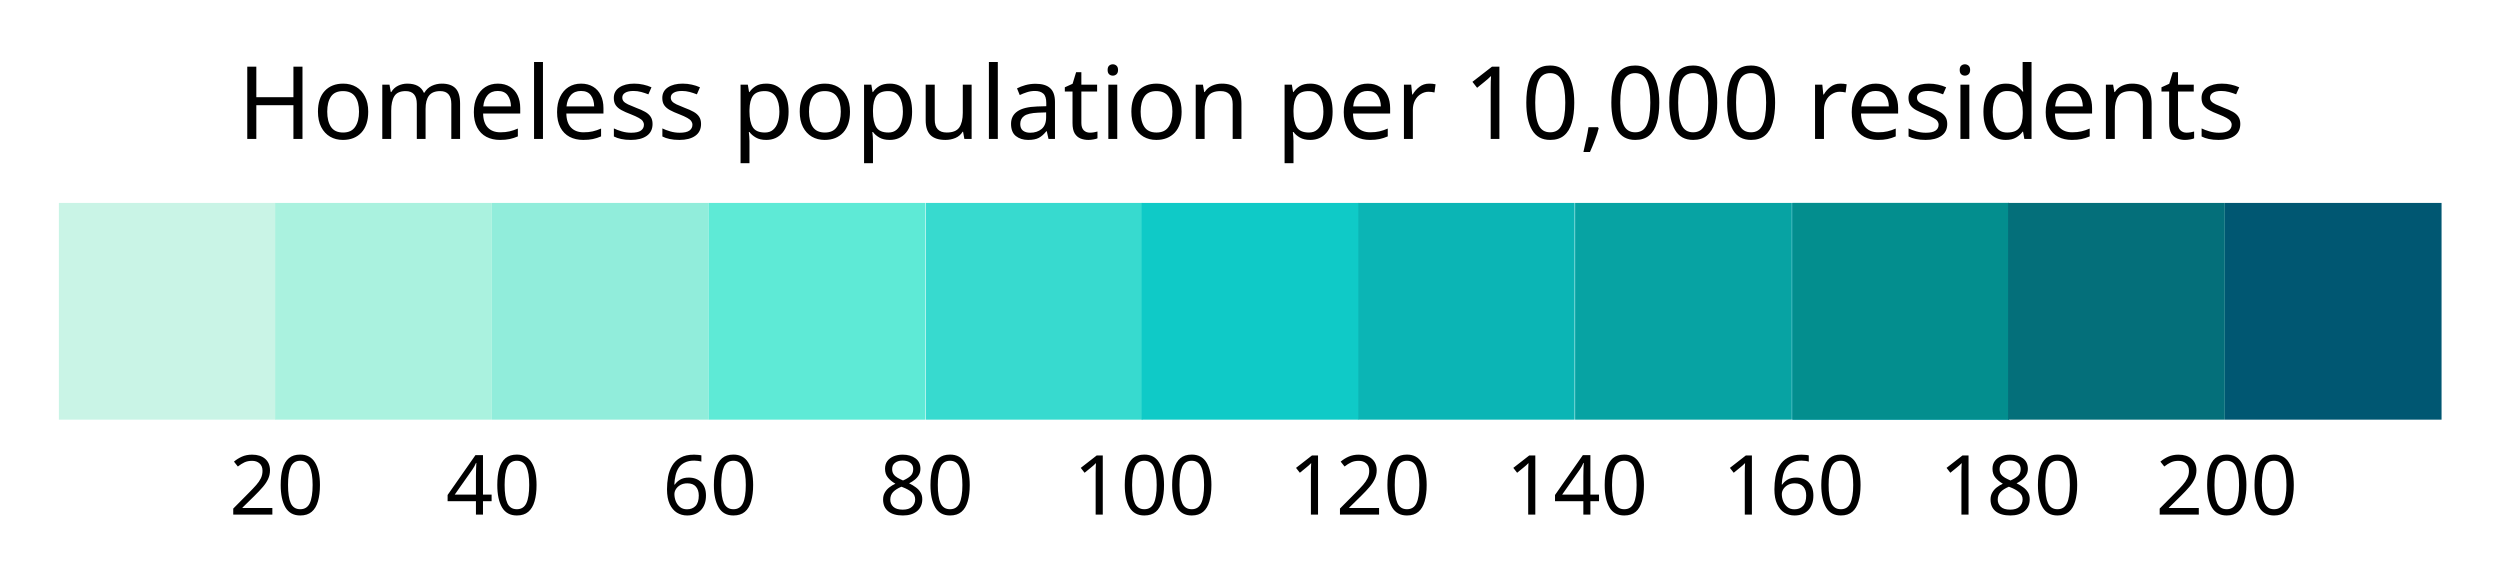
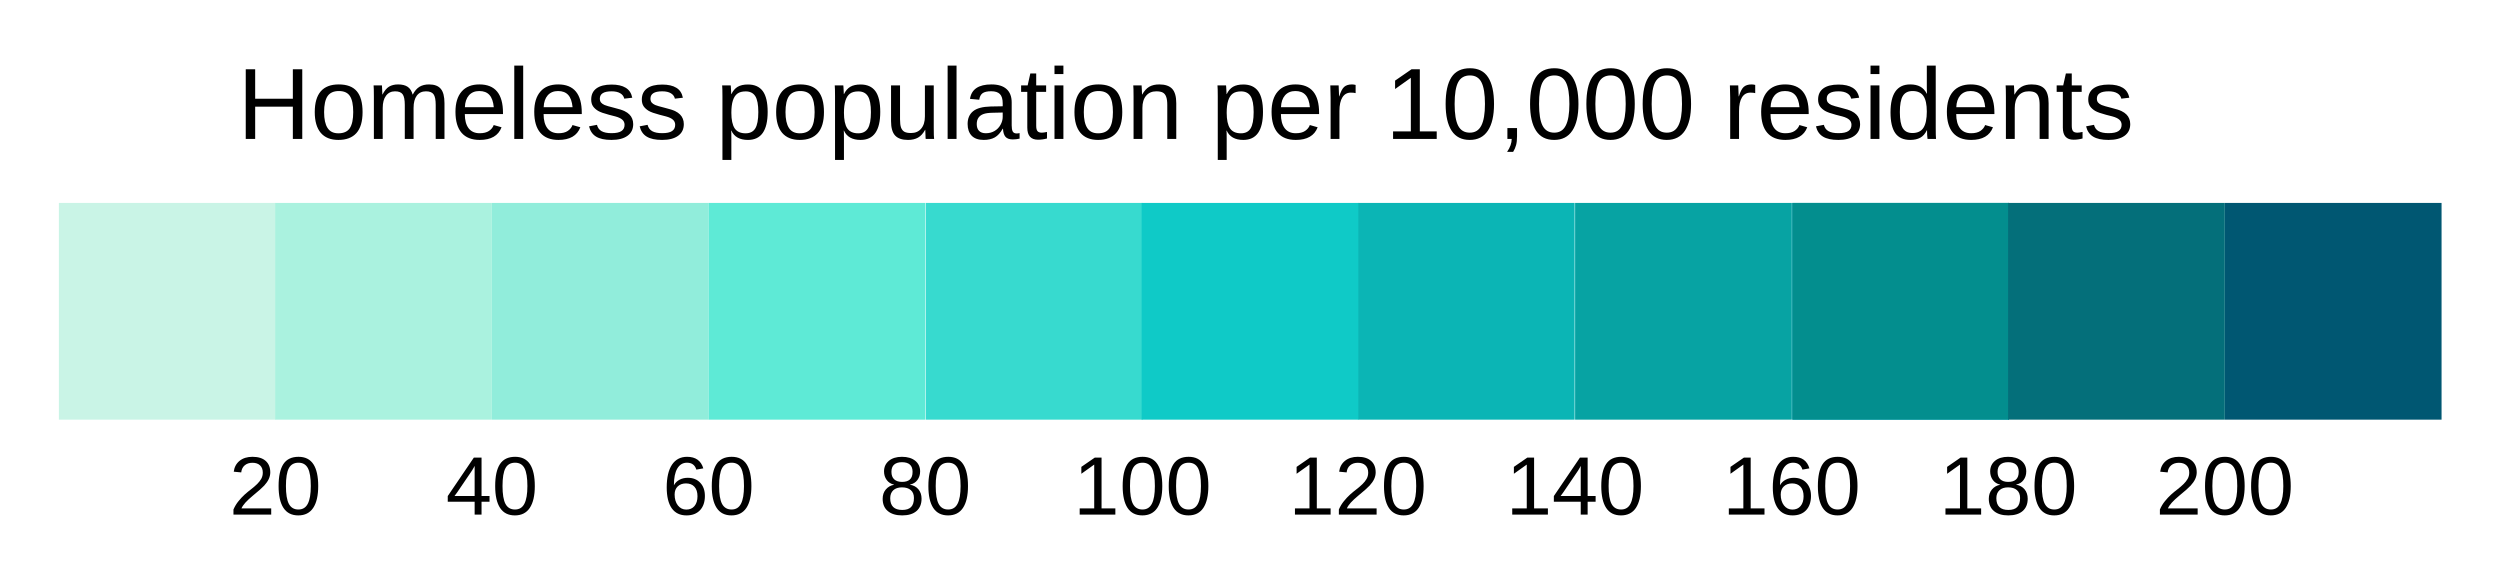
<svg xmlns="http://www.w3.org/2000/svg" version="1.1" id="Layer_1" x="0px" y="0px" viewBox="0 0 543.3 125.7" style="enable-background:new 0 0 543.3 125.7;" xml:space="preserve">
  <style type="text/css">
- 	.st0{font-family:'Arial-BoldMT';}
+ 	.st0{font-family:'Arial-BoldMT, Arial';}
	.st1{font-size:22px;}
	.st2{fill:#C9F4E6;}
	.st3{fill:#91EDDB;}
	.st4{fill:#0BB5B5;}
	.st5{fill:#00A4BF;}
	.st6{fill:#37DACF;}
	.st7{fill:#005772;}
	.st8{fill:#AAF2DF;}
	.st9{fill:#5EEAD6;}
	.st10{fill:#0FCAC7;}
	.st11{fill:#07A3A3;}
	.st12{fill:#038E8E;}
	.st13{fill:#046F7A;}
- 	.st14{font-family:'ArialMT';}
+ 	.st14{font-family:'ArialMT, Arial';}
	.st15{font-size:18px;}
</style>
  <text transform="matrix(1 0 0 1 51.5948 30.19)" class="st0 st1">Homeless population per 10,000 residents</text>
  <rect x="12.8" y="44.1" class="st2" width="47.1" height="47.1" />
  <rect x="106.9" y="44.1" class="st3" width="47.1" height="47.1" />
  <rect x="295.1" y="44.1" class="st4" width="47.1" height="47.1" />
  <rect x="389.5" y="44.1" class="st5" width="47.1" height="47.1" />
  <rect x="201.2" y="44.1" class="st6" width="47.1" height="47.1" />
  <rect x="483.5" y="44.1" class="st7" width="47.1" height="47.1" />
  <rect x="59.8" y="44.1" class="st8" width="47.1" height="47.1" />
  <rect x="154" y="44.1" class="st9" width="47.1" height="47.1" />
  <rect x="248.1" y="44.1" class="st10" width="47.1" height="47.1" />
  <rect x="342.3" y="44.1" class="st11" width="47.1" height="47.1" />
  <rect x="389.5" y="44.1" class="st12" width="47.1" height="47.1" />
  <rect x="436.4" y="44.1" class="st13" width="47.1" height="47.1" />
  <text transform="matrix(1 0 0 1 49.8293 111.8359)" class="st14 st15">20</text>
  <text transform="matrix(1 0 0 1 96.8993 111.8358)" class="st14 st15">40</text>
  <text transform="matrix(1 0 0 1 143.9691 111.8358)" class="st14 st15">60</text>
  <text transform="matrix(1 0 0 1 191.0395 111.8358)" class="st14 st15">80</text>
  <text transform="matrix(1 0 0 1 233.2637 111.8357)" class="st14 st15">100</text>
  <text transform="matrix(1 0 0 1 280.0438 111.8356)" class="st14 st15">120</text>
  <text transform="matrix(1 0 0 1 327.2639 111.836)" class="st14 st15">140</text>
  <text transform="matrix(1 0 0 1 374.3338 111.836)" class="st14 st15">160</text>
  <text transform="matrix(1 0 0 1 421.4138 111.836)" class="st14 st15">180</text>
  <text transform="matrix(1 0 0 1 468.4838 111.836)" class="st14 st15">200</text>
</svg>
